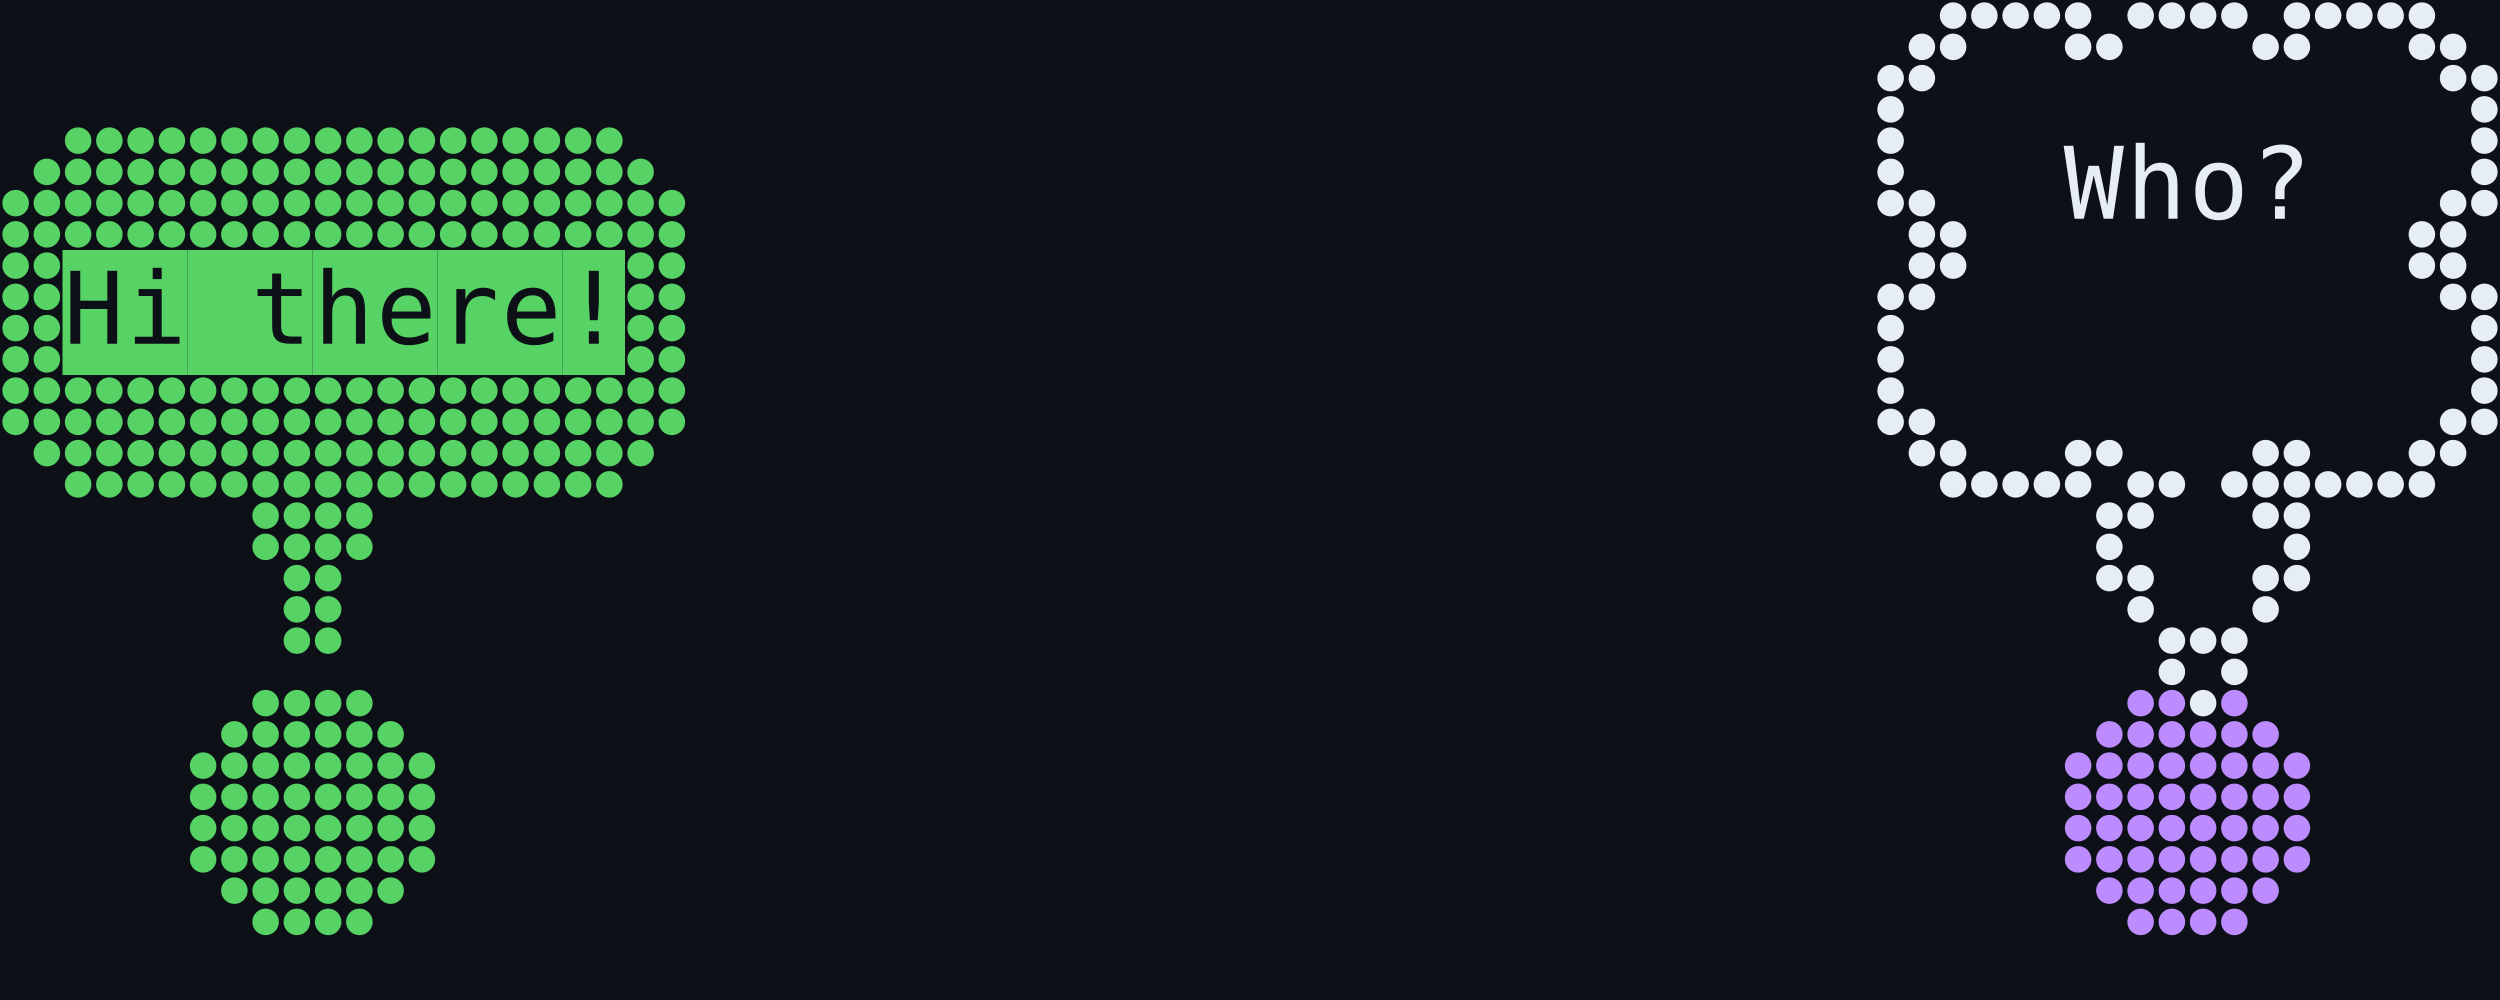
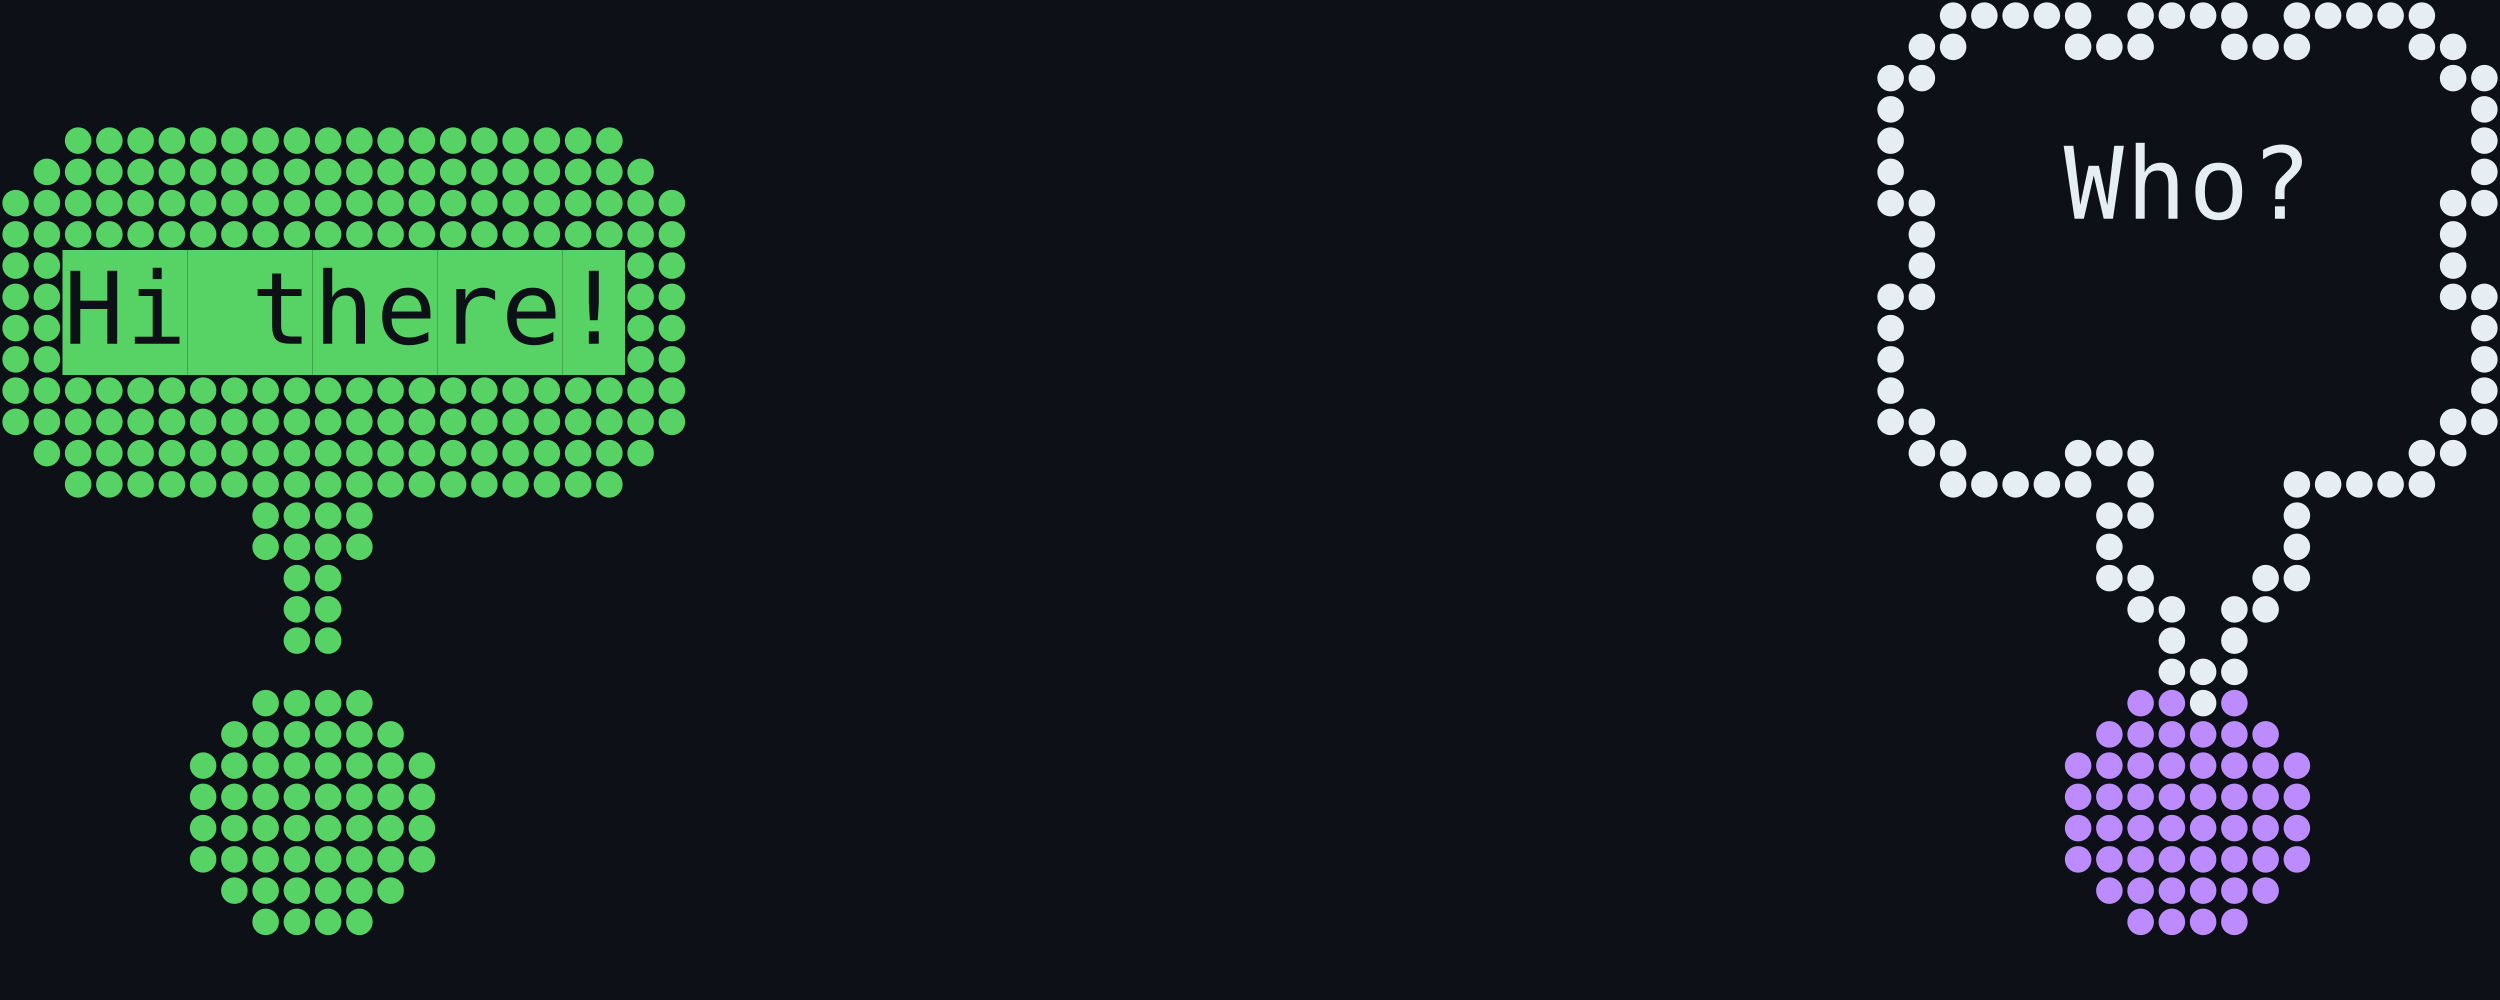
<svg xmlns="http://www.w3.org/2000/svg" viewBox="0 0 400 160" width="400" height="160">
  <rect width="100%" height="100%" fill="#0d1117" />
  <g fill="#56d364">
    <circle cx="12.5" cy="22.5" r="2.125" />
    <circle cx="17.5" cy="22.5" r="2.125" />
    <circle cx="22.5" cy="22.5" r="2.125" />
    <circle cx="27.5" cy="22.5" r="2.125" />
    <circle cx="32.5" cy="22.5" r="2.125" />
    <circle cx="37.5" cy="22.5" r="2.125" />
    <circle cx="42.5" cy="22.5" r="2.125" />
    <circle cx="47.5" cy="22.5" r="2.125" />
    <circle cx="52.5" cy="22.5" r="2.125" />
    <circle cx="57.5" cy="22.5" r="2.125" />
    <circle cx="62.5" cy="22.5" r="2.125" />
    <circle cx="67.5" cy="22.5" r="2.125" />
    <circle cx="72.5" cy="22.5" r="2.125" />
    <circle cx="77.5" cy="22.5" r="2.125" />
    <circle cx="82.5" cy="22.5" r="2.125" />
    <circle cx="87.5" cy="22.5" r="2.125" />
    <circle cx="92.5" cy="22.5" r="2.125" />
    <circle cx="97.5" cy="22.5" r="2.125" />
    <circle cx="7.5" cy="27.5" r="2.125" />
    <circle cx="12.5" cy="27.5" r="2.125" />
    <circle cx="17.5" cy="27.5" r="2.125" />
    <circle cx="22.5" cy="27.5" r="2.125" />
    <circle cx="27.5" cy="27.5" r="2.125" />
    <circle cx="32.5" cy="27.5" r="2.125" />
    <circle cx="37.5" cy="27.5" r="2.125" />
    <circle cx="42.5" cy="27.5" r="2.125" />
    <circle cx="47.5" cy="27.5" r="2.125" />
    <circle cx="52.5" cy="27.5" r="2.125" />
    <circle cx="57.5" cy="27.5" r="2.125" />
    <circle cx="62.5" cy="27.5" r="2.125" />
    <circle cx="67.5" cy="27.5" r="2.125" />
    <circle cx="72.5" cy="27.5" r="2.125" />
    <circle cx="77.5" cy="27.5" r="2.125" />
    <circle cx="82.5" cy="27.5" r="2.125" />
    <circle cx="87.5" cy="27.5" r="2.125" />
    <circle cx="92.5" cy="27.5" r="2.125" />
    <circle cx="97.5" cy="27.5" r="2.125" />
    <circle cx="102.5" cy="27.5" r="2.125" />
    <circle cx="2.5" cy="32.5" r="2.125" />
    <circle cx="7.5" cy="32.5" r="2.125" />
    <circle cx="12.5" cy="32.5" r="2.125" />
    <circle cx="17.5" cy="32.5" r="2.125" />
    <circle cx="22.5" cy="32.5" r="2.125" />
    <circle cx="27.5" cy="32.5" r="2.125" />
    <circle cx="32.5" cy="32.5" r="2.125" />
    <circle cx="37.5" cy="32.5" r="2.125" />
    <circle cx="42.5" cy="32.5" r="2.125" />
    <circle cx="47.5" cy="32.5" r="2.125" />
    <circle cx="52.5" cy="32.5" r="2.125" />
    <circle cx="57.5" cy="32.5" r="2.125" />
    <circle cx="62.5" cy="32.5" r="2.125" />
    <circle cx="67.5" cy="32.5" r="2.125" />
    <circle cx="72.5" cy="32.5" r="2.125" />
    <circle cx="77.5" cy="32.5" r="2.125" />
    <circle cx="82.5" cy="32.5" r="2.125" />
    <circle cx="87.5" cy="32.5" r="2.125" />
    <circle cx="92.5" cy="32.5" r="2.125" />
    <circle cx="97.5" cy="32.5" r="2.125" />
    <circle cx="102.5" cy="32.5" r="2.125" />
    <circle cx="107.5" cy="32.5" r="2.125" />
    <circle cx="2.5" cy="37.5" r="2.125" />
    <circle cx="7.5" cy="37.5" r="2.125" />
    <circle cx="12.5" cy="37.5" r="2.125" />
    <circle cx="17.5" cy="37.5" r="2.125" />
    <circle cx="22.5" cy="37.5" r="2.125" />
    <circle cx="27.5" cy="37.5" r="2.125" />
    <circle cx="32.5" cy="37.5" r="2.125" />
    <circle cx="37.5" cy="37.5" r="2.125" />
    <circle cx="42.5" cy="37.5" r="2.125" />
    <circle cx="47.5" cy="37.5" r="2.125" />
    <circle cx="52.5" cy="37.5" r="2.125" />
    <circle cx="57.5" cy="37.5" r="2.125" />
    <circle cx="62.5" cy="37.5" r="2.125" />
    <circle cx="67.5" cy="37.5" r="2.125" />
    <circle cx="72.5" cy="37.5" r="2.125" />
    <circle cx="77.5" cy="37.5" r="2.125" />
    <circle cx="82.5" cy="37.5" r="2.125" />
    <circle cx="87.5" cy="37.5" r="2.125" />
    <circle cx="92.5" cy="37.5" r="2.125" />
    <circle cx="97.5" cy="37.5" r="2.125" />
    <circle cx="102.5" cy="37.5" r="2.125" />
    <circle cx="107.5" cy="37.5" r="2.125" />
    <circle cx="2.5" cy="42.5" r="2.125" />
    <circle cx="7.5" cy="42.5" r="2.125" />
    <circle cx="12.5" cy="42.5" r="2.125" />
    <circle cx="17.5" cy="42.5" r="2.125" />
    <circle cx="22.5" cy="42.5" r="2.125" />
    <circle cx="27.5" cy="42.5" r="2.125" />
    <circle cx="32.5" cy="42.5" r="2.125" />
    <circle cx="37.5" cy="42.5" r="2.125" />
    <circle cx="42.5" cy="42.5" r="2.125" />
    <circle cx="47.5" cy="42.5" r="2.125" />
    <circle cx="52.5" cy="42.5" r="2.125" />
    <circle cx="57.5" cy="42.5" r="2.125" />
    <circle cx="62.5" cy="42.5" r="2.125" />
    <circle cx="67.5" cy="42.5" r="2.125" />
    <circle cx="72.5" cy="42.5" r="2.125" />
    <circle cx="77.5" cy="42.5" r="2.125" />
    <circle cx="82.5" cy="42.5" r="2.125" />
    <circle cx="87.5" cy="42.5" r="2.125" />
    <circle cx="92.5" cy="42.5" r="2.125" />
    <circle cx="97.5" cy="42.5" r="2.125" />
    <circle cx="102.5" cy="42.5" r="2.125" />
    <circle cx="107.5" cy="42.5" r="2.125" />
    <circle cx="2.5" cy="47.5" r="2.125" />
    <circle cx="7.5" cy="47.5" r="2.125" />
    <circle cx="12.5" cy="47.5" r="2.125" />
    <circle cx="17.5" cy="47.5" r="2.125" />
    <circle cx="22.5" cy="47.5" r="2.125" />
    <circle cx="27.5" cy="47.5" r="2.125" />
    <circle cx="32.5" cy="47.5" r="2.125" />
    <circle cx="37.5" cy="47.5" r="2.125" />
    <circle cx="42.5" cy="47.5" r="2.125" />
    <circle cx="47.5" cy="47.5" r="2.125" />
    <circle cx="52.5" cy="47.5" r="2.125" />
    <circle cx="57.5" cy="47.5" r="2.125" />
    <circle cx="62.5" cy="47.5" r="2.125" />
    <circle cx="67.5" cy="47.5" r="2.125" />
    <circle cx="72.5" cy="47.5" r="2.125" />
    <circle cx="77.5" cy="47.5" r="2.125" />
    <circle cx="82.5" cy="47.5" r="2.125" />
    <circle cx="87.5" cy="47.5" r="2.125" />
    <circle cx="92.5" cy="47.5" r="2.125" />
    <circle cx="97.5" cy="47.5" r="2.125" />
    <circle cx="102.5" cy="47.5" r="2.125" />
    <circle cx="107.5" cy="47.5" r="2.125" />
    <circle cx="2.5" cy="52.5" r="2.125" />
    <circle cx="7.5" cy="52.5" r="2.125" />
    <circle cx="12.5" cy="52.5" r="2.125" />
    <circle cx="17.5" cy="52.5" r="2.125" />
    <circle cx="22.5" cy="52.5" r="2.125" />
    <circle cx="27.5" cy="52.5" r="2.125" />
    <circle cx="32.5" cy="52.5" r="2.125" />
    <circle cx="37.5" cy="52.5" r="2.125" />
    <circle cx="42.5" cy="52.5" r="2.125" />
    <circle cx="47.5" cy="52.5" r="2.125" />
    <circle cx="52.5" cy="52.5" r="2.125" />
    <circle cx="57.5" cy="52.5" r="2.125" />
    <circle cx="62.5" cy="52.5" r="2.125" />
    <circle cx="67.5" cy="52.5" r="2.125" />
    <circle cx="72.5" cy="52.5" r="2.125" />
    <circle cx="77.5" cy="52.5" r="2.125" />
    <circle cx="82.5" cy="52.5" r="2.125" />
    <circle cx="87.5" cy="52.5" r="2.125" />
    <circle cx="92.5" cy="52.5" r="2.125" />
    <circle cx="97.5" cy="52.5" r="2.125" />
    <circle cx="102.5" cy="52.5" r="2.125" />
    <circle cx="107.5" cy="52.5" r="2.125" />
    <circle cx="2.5" cy="57.5" r="2.125" />
    <circle cx="7.5" cy="57.5" r="2.125" />
    <circle cx="12.5" cy="57.5" r="2.125" />
    <circle cx="17.5" cy="57.5" r="2.125" />
    <circle cx="22.5" cy="57.5" r="2.125" />
    <circle cx="27.5" cy="57.5" r="2.125" />
    <circle cx="32.5" cy="57.5" r="2.125" />
    <circle cx="37.5" cy="57.5" r="2.125" />
    <circle cx="42.5" cy="57.5" r="2.125" />
    <circle cx="47.5" cy="57.5" r="2.125" />
    <circle cx="52.5" cy="57.5" r="2.125" />
    <circle cx="57.5" cy="57.5" r="2.125" />
    <circle cx="62.5" cy="57.5" r="2.125" />
    <circle cx="67.5" cy="57.5" r="2.125" />
    <circle cx="72.5" cy="57.5" r="2.125" />
    <circle cx="77.5" cy="57.5" r="2.125" />
    <circle cx="82.5" cy="57.5" r="2.125" />
    <circle cx="87.5" cy="57.5" r="2.125" />
    <circle cx="92.5" cy="57.5" r="2.125" />
    <circle cx="97.5" cy="57.5" r="2.125" />
    <circle cx="102.5" cy="57.5" r="2.125" />
    <circle cx="107.5" cy="57.5" r="2.125" />
    <circle cx="2.5" cy="62.5" r="2.125" />
    <circle cx="7.5" cy="62.5" r="2.125" />
    <circle cx="12.5" cy="62.5" r="2.125" />
    <circle cx="17.5" cy="62.5" r="2.125" />
    <circle cx="22.5" cy="62.5" r="2.125" />
    <circle cx="27.5" cy="62.5" r="2.125" />
    <circle cx="32.5" cy="62.5" r="2.125" />
    <circle cx="37.5" cy="62.5" r="2.125" />
    <circle cx="42.5" cy="62.5" r="2.125" />
    <circle cx="47.5" cy="62.5" r="2.125" />
    <circle cx="52.5" cy="62.5" r="2.125" />
    <circle cx="57.5" cy="62.5" r="2.125" />
    <circle cx="62.5" cy="62.5" r="2.125" />
    <circle cx="67.5" cy="62.5" r="2.125" />
    <circle cx="72.5" cy="62.5" r="2.125" />
    <circle cx="77.5" cy="62.5" r="2.125" />
    <circle cx="82.5" cy="62.5" r="2.125" />
    <circle cx="87.5" cy="62.5" r="2.125" />
    <circle cx="92.5" cy="62.5" r="2.125" />
    <circle cx="97.5" cy="62.5" r="2.125" />
    <circle cx="102.5" cy="62.5" r="2.125" />
    <circle cx="107.5" cy="62.5" r="2.125" />
    <circle cx="2.5" cy="67.5" r="2.125" />
    <circle cx="7.5" cy="67.5" r="2.125" />
    <circle cx="12.5" cy="67.5" r="2.125" />
    <circle cx="17.5" cy="67.5" r="2.125" />
    <circle cx="22.5" cy="67.5" r="2.125" />
    <circle cx="27.5" cy="67.5" r="2.125" />
    <circle cx="32.5" cy="67.5" r="2.125" />
    <circle cx="37.5" cy="67.5" r="2.125" />
    <circle cx="42.5" cy="67.5" r="2.125" />
    <circle cx="47.5" cy="67.5" r="2.125" />
    <circle cx="52.5" cy="67.5" r="2.125" />
    <circle cx="57.5" cy="67.5" r="2.125" />
    <circle cx="62.5" cy="67.5" r="2.125" />
    <circle cx="67.5" cy="67.5" r="2.125" />
    <circle cx="72.5" cy="67.5" r="2.125" />
    <circle cx="77.5" cy="67.5" r="2.125" />
    <circle cx="82.5" cy="67.5" r="2.125" />
    <circle cx="87.5" cy="67.5" r="2.125" />
    <circle cx="92.5" cy="67.5" r="2.125" />
    <circle cx="97.5" cy="67.5" r="2.125" />
    <circle cx="102.5" cy="67.5" r="2.125" />
    <circle cx="107.5" cy="67.5" r="2.125" />
    <circle cx="7.5" cy="72.5" r="2.125" />
    <circle cx="12.5" cy="72.5" r="2.125" />
    <circle cx="17.5" cy="72.5" r="2.125" />
    <circle cx="22.5" cy="72.5" r="2.125" />
    <circle cx="27.5" cy="72.5" r="2.125" />
    <circle cx="32.5" cy="72.5" r="2.125" />
    <circle cx="37.5" cy="72.5" r="2.125" />
    <circle cx="42.5" cy="72.5" r="2.125" />
    <circle cx="47.5" cy="72.5" r="2.125" />
    <circle cx="52.5" cy="72.5" r="2.125" />
    <circle cx="57.5" cy="72.5" r="2.125" />
    <circle cx="62.5" cy="72.5" r="2.125" />
    <circle cx="67.5" cy="72.5" r="2.125" />
    <circle cx="72.5" cy="72.5" r="2.125" />
    <circle cx="77.5" cy="72.5" r="2.125" />
    <circle cx="82.5" cy="72.5" r="2.125" />
    <circle cx="87.5" cy="72.5" r="2.125" />
    <circle cx="92.5" cy="72.5" r="2.125" />
    <circle cx="97.5" cy="72.5" r="2.125" />
    <circle cx="102.5" cy="72.5" r="2.125" />
    <circle cx="12.5" cy="77.5" r="2.125" />
    <circle cx="17.5" cy="77.5" r="2.125" />
    <circle cx="22.5" cy="77.5" r="2.125" />
    <circle cx="27.5" cy="77.5" r="2.125" />
    <circle cx="32.5" cy="77.5" r="2.125" />
    <circle cx="37.5" cy="77.5" r="2.125" />
    <circle cx="42.5" cy="77.5" r="2.125" />
    <circle cx="47.5" cy="77.5" r="2.125" />
    <circle cx="52.5" cy="77.5" r="2.125" />
    <circle cx="57.5" cy="77.5" r="2.125" />
    <circle cx="62.5" cy="77.5" r="2.125" />
    <circle cx="67.5" cy="77.5" r="2.125" />
    <circle cx="72.5" cy="77.5" r="2.125" />
    <circle cx="77.5" cy="77.5" r="2.125" />
    <circle cx="82.5" cy="77.5" r="2.125" />
    <circle cx="87.5" cy="77.5" r="2.125" />
    <circle cx="92.5" cy="77.5" r="2.125" />
    <circle cx="97.5" cy="77.5" r="2.125" />
    <circle cx="42.5" cy="82.5" r="2.125" />
    <circle cx="47.5" cy="82.5" r="2.125" />
    <circle cx="52.5" cy="82.5" r="2.125" />
    <circle cx="57.5" cy="82.5" r="2.125" />
    <circle cx="42.5" cy="87.5" r="2.125" />
    <circle cx="47.5" cy="87.5" r="2.125" />
    <circle cx="52.5" cy="87.5" r="2.125" />
    <circle cx="57.5" cy="87.5" r="2.125" />
    <circle cx="47.5" cy="92.5" r="2.125" />
    <circle cx="52.5" cy="92.5" r="2.125" />
    <circle cx="47.5" cy="97.5" r="2.125" />
    <circle cx="52.5" cy="97.5" r="2.125" />
    <circle cx="47.5" cy="102.5" r="2.125" />
    <circle cx="52.5" cy="102.5" r="2.125" />
    <circle cx="42.5" cy="112.5" r="2.125" />
    <circle cx="47.5" cy="112.5" r="2.125" />
    <circle cx="52.5" cy="112.5" r="2.125" />
    <circle cx="57.5" cy="112.5" r="2.125" />
    <circle cx="37.5" cy="117.5" r="2.125" />
    <circle cx="42.5" cy="117.5" r="2.125" />
    <circle cx="47.5" cy="117.5" r="2.125" />
    <circle cx="52.5" cy="117.5" r="2.125" />
    <circle cx="57.5" cy="117.5" r="2.125" />
    <circle cx="62.5" cy="117.5" r="2.125" />
    <circle cx="32.5" cy="122.5" r="2.125" />
    <circle cx="37.5" cy="122.5" r="2.125" />
    <circle cx="42.5" cy="122.5" r="2.125" />
    <circle cx="47.5" cy="122.5" r="2.125" />
    <circle cx="52.5" cy="122.5" r="2.125" />
    <circle cx="57.5" cy="122.5" r="2.125" />
    <circle cx="62.5" cy="122.5" r="2.125" />
    <circle cx="67.5" cy="122.5" r="2.125" />
    <circle cx="32.5" cy="127.5" r="2.125" />
    <circle cx="37.5" cy="127.5" r="2.125" />
    <circle cx="42.5" cy="127.5" r="2.125" />
    <circle cx="47.5" cy="127.5" r="2.125" />
    <circle cx="52.5" cy="127.5" r="2.125" />
    <circle cx="57.5" cy="127.5" r="2.125" />
    <circle cx="62.5" cy="127.5" r="2.125" />
    <circle cx="67.5" cy="127.5" r="2.125" />
    <circle cx="32.5" cy="132.5" r="2.125" />
    <circle cx="37.5" cy="132.5" r="2.125" />
    <circle cx="42.5" cy="132.5" r="2.125" />
    <circle cx="47.5" cy="132.5" r="2.125" />
    <circle cx="52.5" cy="132.5" r="2.125" />
    <circle cx="57.5" cy="132.5" r="2.125" />
    <circle cx="62.5" cy="132.5" r="2.125" />
    <circle cx="67.5" cy="132.5" r="2.125" />
    <circle cx="32.5" cy="137.5" r="2.125" />
    <circle cx="37.5" cy="137.5" r="2.125" />
    <circle cx="42.5" cy="137.5" r="2.125" />
    <circle cx="47.5" cy="137.5" r="2.125" />
    <circle cx="52.5" cy="137.5" r="2.125" />
    <circle cx="57.5" cy="137.5" r="2.125" />
    <circle cx="62.5" cy="137.5" r="2.125" />
    <circle cx="67.5" cy="137.5" r="2.125" />
    <circle cx="37.5" cy="142.5" r="2.125" />
    <circle cx="42.5" cy="142.5" r="2.125" />
    <circle cx="47.5" cy="142.5" r="2.125" />
    <circle cx="52.5" cy="142.5" r="2.125" />
    <circle cx="57.5" cy="142.5" r="2.125" />
    <circle cx="62.5" cy="142.5" r="2.125" />
    <circle cx="42.5" cy="147.5" r="2.125" />
    <circle cx="47.5" cy="147.5" r="2.125" />
    <circle cx="52.5" cy="147.5" r="2.125" />
    <circle cx="57.5" cy="147.5" r="2.125" />
  </g>
  <g fill="#bc8cff">
    <circle cx="342.5" cy="112.5" r="2.125" />
    <circle cx="347.5" cy="112.5" r="2.125" />
    <circle cx="357.5" cy="112.5" r="2.125" />
    <circle cx="337.5" cy="117.5" r="2.125" />
    <circle cx="342.5" cy="117.5" r="2.125" />
    <circle cx="347.5" cy="117.5" r="2.125" />
    <circle cx="352.5" cy="117.5" r="2.125" />
    <circle cx="357.5" cy="117.5" r="2.125" />
    <circle cx="362.5" cy="117.5" r="2.125" />
    <circle cx="332.5" cy="122.5" r="2.125" />
    <circle cx="337.5" cy="122.5" r="2.125" />
    <circle cx="342.5" cy="122.5" r="2.125" />
    <circle cx="347.5" cy="122.5" r="2.125" />
    <circle cx="352.5" cy="122.5" r="2.125" />
    <circle cx="357.5" cy="122.5" r="2.125" />
    <circle cx="362.5" cy="122.5" r="2.125" />
    <circle cx="367.5" cy="122.5" r="2.125" />
    <circle cx="332.5" cy="127.5" r="2.125" />
    <circle cx="337.5" cy="127.5" r="2.125" />
    <circle cx="342.5" cy="127.5" r="2.125" />
    <circle cx="347.5" cy="127.5" r="2.125" />
    <circle cx="352.5" cy="127.5" r="2.125" />
    <circle cx="357.5" cy="127.5" r="2.125" />
    <circle cx="362.5" cy="127.5" r="2.125" />
    <circle cx="367.5" cy="127.5" r="2.125" />
    <circle cx="332.5" cy="132.5" r="2.125" />
    <circle cx="337.5" cy="132.5" r="2.125" />
    <circle cx="342.5" cy="132.5" r="2.125" />
    <circle cx="347.5" cy="132.5" r="2.125" />
    <circle cx="352.5" cy="132.5" r="2.125" />
    <circle cx="357.5" cy="132.5" r="2.125" />
    <circle cx="362.5" cy="132.5" r="2.125" />
    <circle cx="367.5" cy="132.5" r="2.125" />
    <circle cx="332.5" cy="137.5" r="2.125" />
    <circle cx="337.5" cy="137.5" r="2.125" />
    <circle cx="342.5" cy="137.5" r="2.125" />
    <circle cx="347.5" cy="137.5" r="2.125" />
    <circle cx="352.5" cy="137.5" r="2.125" />
    <circle cx="357.5" cy="137.5" r="2.125" />
    <circle cx="362.5" cy="137.5" r="2.125" />
    <circle cx="367.5" cy="137.5" r="2.125" />
    <circle cx="337.5" cy="142.5" r="2.125" />
    <circle cx="342.5" cy="142.5" r="2.125" />
    <circle cx="347.5" cy="142.5" r="2.125" />
    <circle cx="352.5" cy="142.5" r="2.125" />
    <circle cx="357.5" cy="142.5" r="2.125" />
    <circle cx="362.5" cy="142.5" r="2.125" />
    <circle cx="342.5" cy="147.5" r="2.125" />
    <circle cx="347.5" cy="147.5" r="2.125" />
    <circle cx="352.5" cy="147.5" r="2.125" />
    <circle cx="357.5" cy="147.5" r="2.125" />
  </g>
  <g fill="#e6edf3">
    <circle cx="312.5" cy="2.5" r="2.125" />
    <circle cx="317.5" cy="2.5" r="2.125" />
    <circle cx="322.5" cy="2.5" r="2.125" />
    <circle cx="327.5" cy="2.5" r="2.125" />
    <circle cx="332.5" cy="2.5" r="2.125" />
    <circle cx="342.5" cy="2.5" r="2.125" />
    <circle cx="347.5" cy="2.5" r="2.125" />
    <circle cx="352.5" cy="2.5" r="2.125" />
    <circle cx="357.5" cy="2.5" r="2.125" />
    <circle cx="367.5" cy="2.5" r="2.125" />
    <circle cx="372.5" cy="2.5" r="2.125" />
    <circle cx="377.5" cy="2.5" r="2.125" />
    <circle cx="382.5" cy="2.5" r="2.125" />
    <circle cx="387.5" cy="2.5" r="2.125" />
    <circle cx="307.5" cy="7.5" r="2.125" />
    <circle cx="312.5" cy="7.5" r="2.125" />
    <circle cx="332.5" cy="7.5" r="2.125" />
    <circle cx="337.5" cy="7.5" r="2.125" />
+     <circle cx="342.5" cy="7.5" r="2.125" />
+     <circle cx="357.5" cy="7.5" r="2.125" />
    <circle cx="362.5" cy="7.5" r="2.125" />
    <circle cx="367.5" cy="7.5" r="2.125" />
    <circle cx="387.5" cy="7.5" r="2.125" />
    <circle cx="392.5" cy="7.5" r="2.125" />
    <circle cx="302.5" cy="12.5" r="2.125" />
    <circle cx="307.5" cy="12.5" r="2.125" />
    <circle cx="392.5" cy="12.5" r="2.125" />
    <circle cx="397.5" cy="12.5" r="2.125" />
    <circle cx="302.5" cy="17.5" r="2.125" />
    <circle cx="397.5" cy="17.5" r="2.125" />
    <circle cx="302.5" cy="22.5" r="2.125" />
    <circle cx="397.5" cy="22.5" r="2.125" />
    <circle cx="302.5" cy="27.5" r="2.125" />
    <circle cx="397.5" cy="27.5" r="2.125" />
    <circle cx="302.5" cy="32.5" r="2.125" />
    <circle cx="307.5" cy="32.5" r="2.125" />
    <circle cx="392.5" cy="32.5" r="2.125" />
    <circle cx="397.5" cy="32.5" r="2.125" />
    <circle cx="307.5" cy="37.5" r="2.125" />
-     <circle cx="312.5" cy="37.5" r="2.125" />
-     <circle cx="387.5" cy="37.5" r="2.125" />
    <circle cx="392.5" cy="37.5" r="2.125" />
    <circle cx="307.5" cy="42.5" r="2.125" />
-     <circle cx="312.5" cy="42.5" r="2.125" />
-     <circle cx="387.5" cy="42.5" r="2.125" />
    <circle cx="392.5" cy="42.5" r="2.125" />
    <circle cx="302.5" cy="47.5" r="2.125" />
    <circle cx="307.5" cy="47.5" r="2.125" />
    <circle cx="392.5" cy="47.5" r="2.125" />
    <circle cx="397.5" cy="47.5" r="2.125" />
    <circle cx="302.5" cy="52.5" r="2.125" />
    <circle cx="397.5" cy="52.5" r="2.125" />
    <circle cx="302.5" cy="57.5" r="2.125" />
    <circle cx="397.5" cy="57.5" r="2.125" />
    <circle cx="302.5" cy="62.5" r="2.125" />
    <circle cx="397.5" cy="62.5" r="2.125" />
    <circle cx="302.5" cy="67.5" r="2.125" />
    <circle cx="307.5" cy="67.5" r="2.125" />
    <circle cx="392.5" cy="67.5" r="2.125" />
    <circle cx="397.5" cy="67.5" r="2.125" />
    <circle cx="307.5" cy="72.5" r="2.125" />
    <circle cx="312.5" cy="72.5" r="2.125" />
    <circle cx="332.5" cy="72.5" r="2.125" />
    <circle cx="337.5" cy="72.5" r="2.125" />
-     <circle cx="362.5" cy="72.5" r="2.125" />
-     <circle cx="367.5" cy="72.5" r="2.125" />
+     <circle cx="342.5" cy="72.5" r="2.125" />
    <circle cx="387.5" cy="72.5" r="2.125" />
    <circle cx="392.5" cy="72.5" r="2.125" />
    <circle cx="312.5" cy="77.5" r="2.125" />
    <circle cx="317.5" cy="77.5" r="2.125" />
    <circle cx="322.5" cy="77.5" r="2.125" />
    <circle cx="327.5" cy="77.5" r="2.125" />
    <circle cx="332.5" cy="77.5" r="2.125" />
    <circle cx="342.5" cy="77.5" r="2.125" />
-     <circle cx="347.5" cy="77.5" r="2.125" />
-     <circle cx="357.5" cy="77.5" r="2.125" />
-     <circle cx="362.5" cy="77.5" r="2.125" />
    <circle cx="367.5" cy="77.5" r="2.125" />
    <circle cx="372.5" cy="77.5" r="2.125" />
    <circle cx="377.5" cy="77.5" r="2.125" />
    <circle cx="382.5" cy="77.5" r="2.125" />
    <circle cx="387.5" cy="77.5" r="2.125" />
    <circle cx="337.5" cy="82.5" r="2.125" />
    <circle cx="342.5" cy="82.5" r="2.125" />
-     <circle cx="362.5" cy="82.5" r="2.125" />
    <circle cx="367.5" cy="82.5" r="2.125" />
    <circle cx="337.5" cy="87.5" r="2.125" />
    <circle cx="367.5" cy="87.5" r="2.125" />
    <circle cx="337.5" cy="92.5" r="2.125" />
    <circle cx="342.5" cy="92.5" r="2.125" />
    <circle cx="362.5" cy="92.5" r="2.125" />
    <circle cx="367.5" cy="92.5" r="2.125" />
    <circle cx="342.5" cy="97.5" r="2.125" />
+     <circle cx="347.5" cy="97.5" r="2.125" />
+     <circle cx="357.5" cy="97.5" r="2.125" />
    <circle cx="362.5" cy="97.5" r="2.125" />
    <circle cx="347.5" cy="102.5" r="2.125" />
-     <circle cx="352.5" cy="102.5" r="2.125" />
    <circle cx="357.5" cy="102.5" r="2.125" />
    <circle cx="347.5" cy="107.5" r="2.125" />
+     <circle cx="352.5" cy="107.5" r="2.125" />
    <circle cx="357.5" cy="107.5" r="2.125" />
    <circle cx="352.5" cy="112.5" r="2.125" />
  </g>
  <text x="335" text-anchor="middle" y="35" font-family="monospace" font-size="16" fill="#e6edf3">W</text>
  <text x="345" text-anchor="middle" y="35" font-family="monospace" font-size="16" fill="#e6edf3">h</text>
  <text x="355" text-anchor="middle" y="35" font-family="monospace" font-size="16" fill="#e6edf3">o</text>
  <text x="365" text-anchor="middle" y="35" font-family="monospace" font-size="16" fill="#e6edf3">?</text>
  <rect x="10" y="40" width="10" height="20" fill="#56d364" />
  <text x="15" text-anchor="middle" y="55" font-family="monospace" font-size="16" fill="#0d1117">H</text>
  <rect x="20" y="40" width="10" height="20" fill="#56d364" />
  <text x="25" text-anchor="middle" y="55" font-family="monospace" font-size="16" fill="#0d1117">i</text>
  <rect x="30" y="40" width="10" height="20" fill="#56d364" />
  <text x="35" text-anchor="middle" y="55" font-family="monospace" font-size="16" fill="#0d1117"> </text>
  <rect x="40" y="40" width="10" height="20" fill="#56d364" />
  <text x="45" text-anchor="middle" y="55" font-family="monospace" font-size="16" fill="#0d1117">t</text>
  <rect x="50" y="40" width="10" height="20" fill="#56d364" />
  <text x="55" text-anchor="middle" y="55" font-family="monospace" font-size="16" fill="#0d1117">h</text>
  <rect x="60" y="40" width="10" height="20" fill="#56d364" />
  <text x="65" text-anchor="middle" y="55" font-family="monospace" font-size="16" fill="#0d1117">e</text>
  <rect x="70" y="40" width="10" height="20" fill="#56d364" />
  <text x="75" text-anchor="middle" y="55" font-family="monospace" font-size="16" fill="#0d1117">r</text>
  <rect x="80" y="40" width="10" height="20" fill="#56d364" />
  <text x="85" text-anchor="middle" y="55" font-family="monospace" font-size="16" fill="#0d1117">e</text>
  <rect x="90" y="40" width="10" height="20" fill="#56d364" />
  <text x="95" text-anchor="middle" y="55" font-family="monospace" font-size="16" fill="#0d1117">!</text>
</svg>
